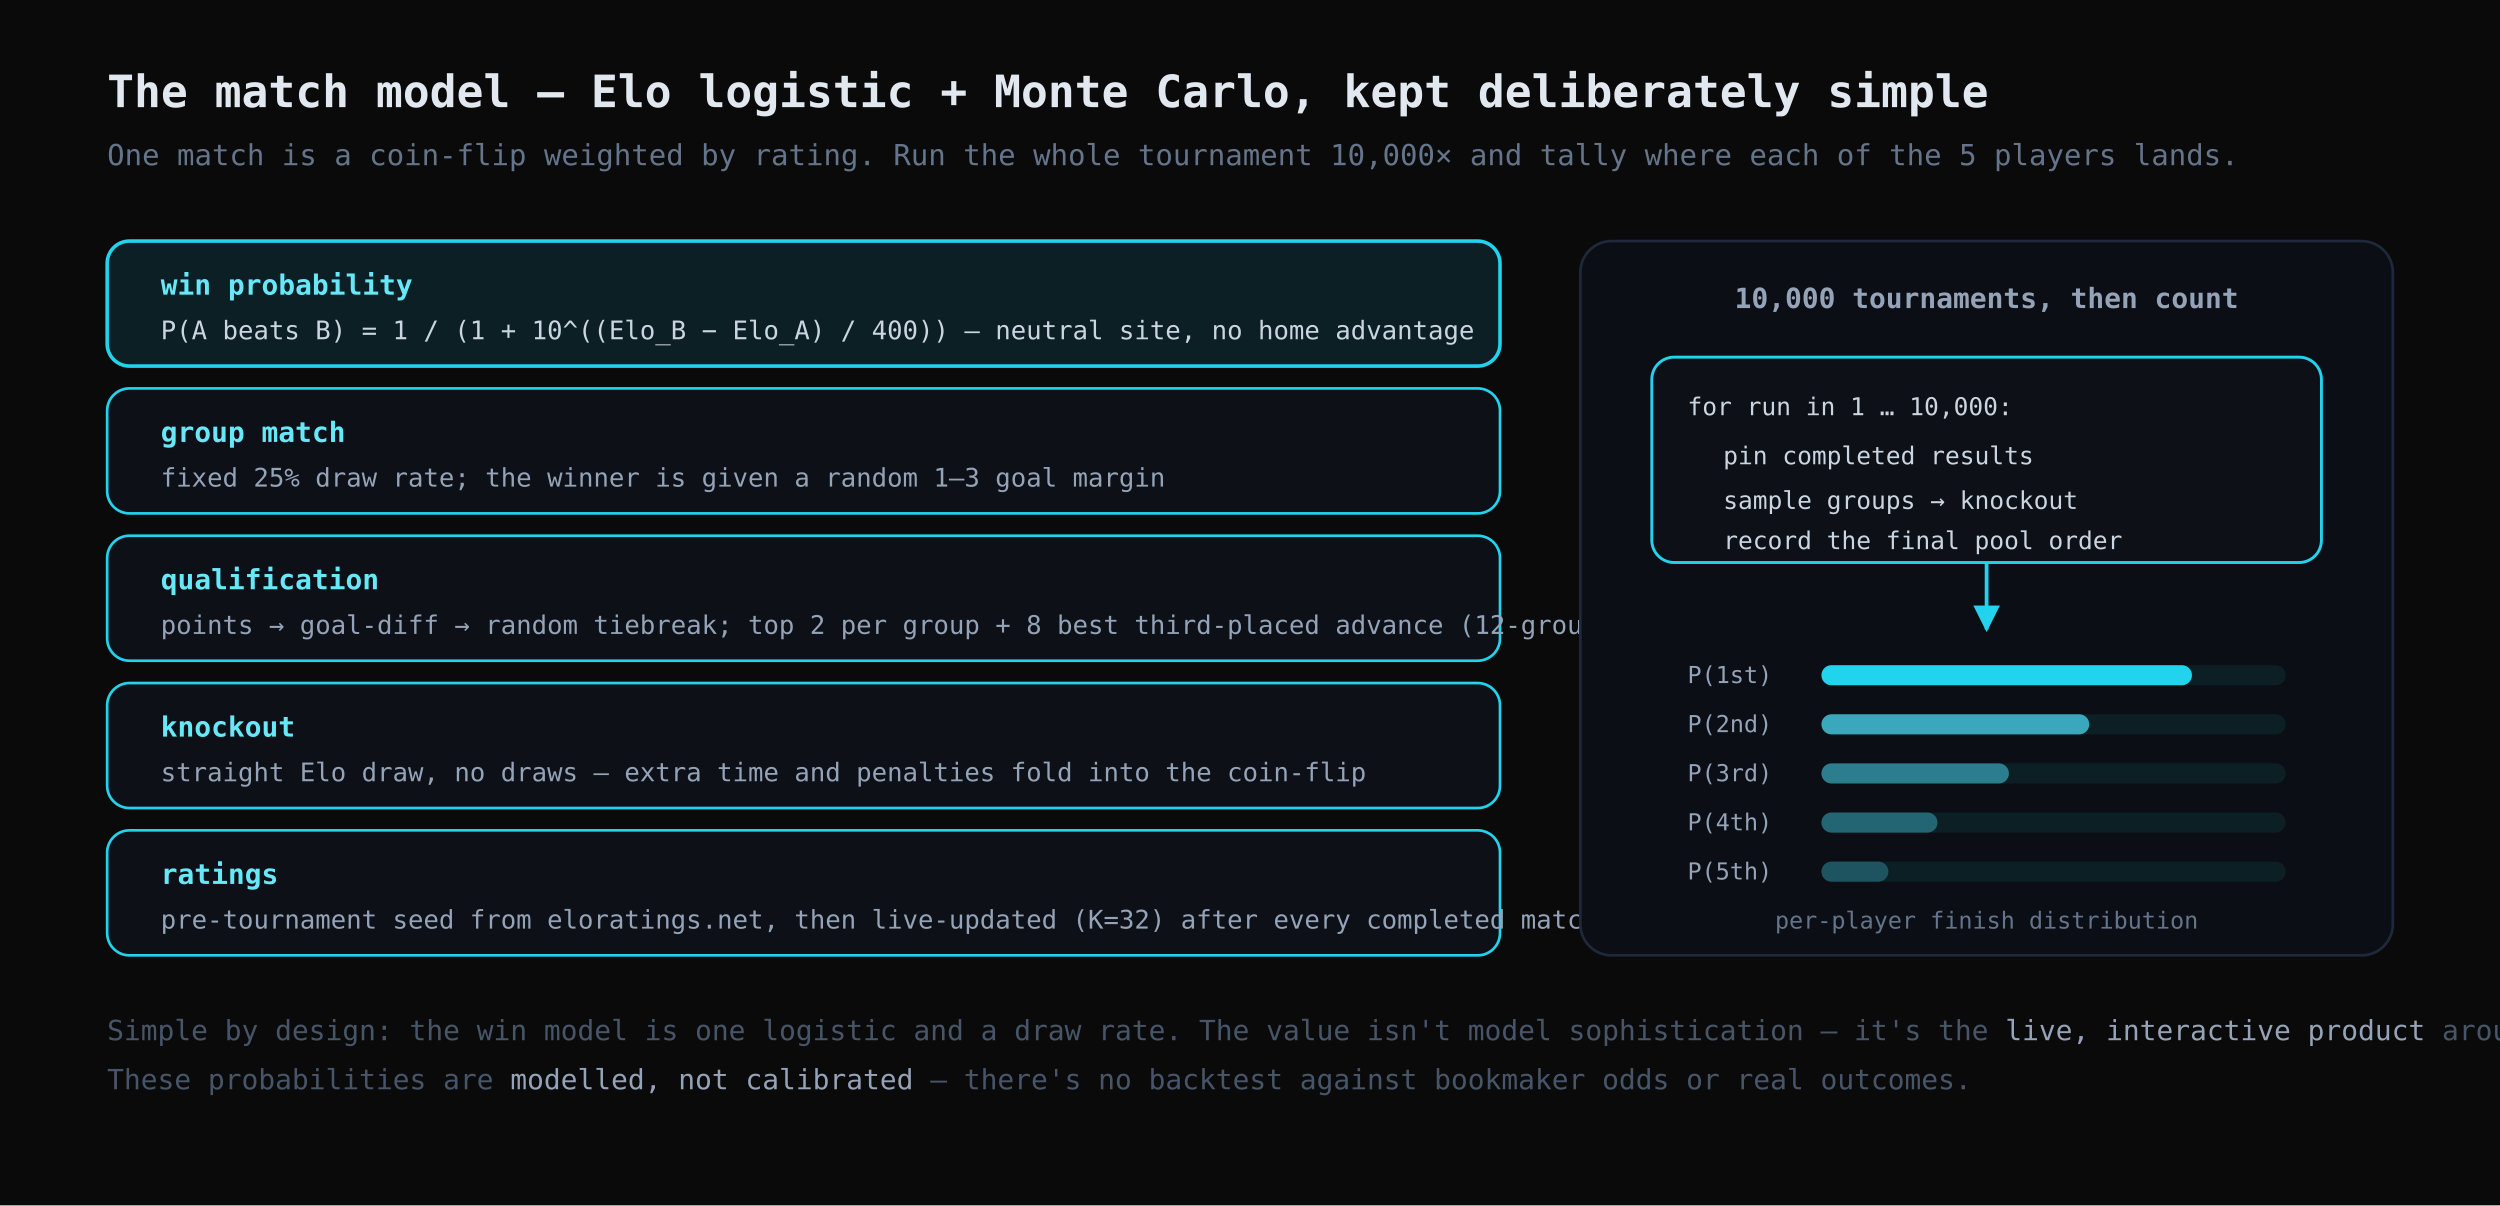
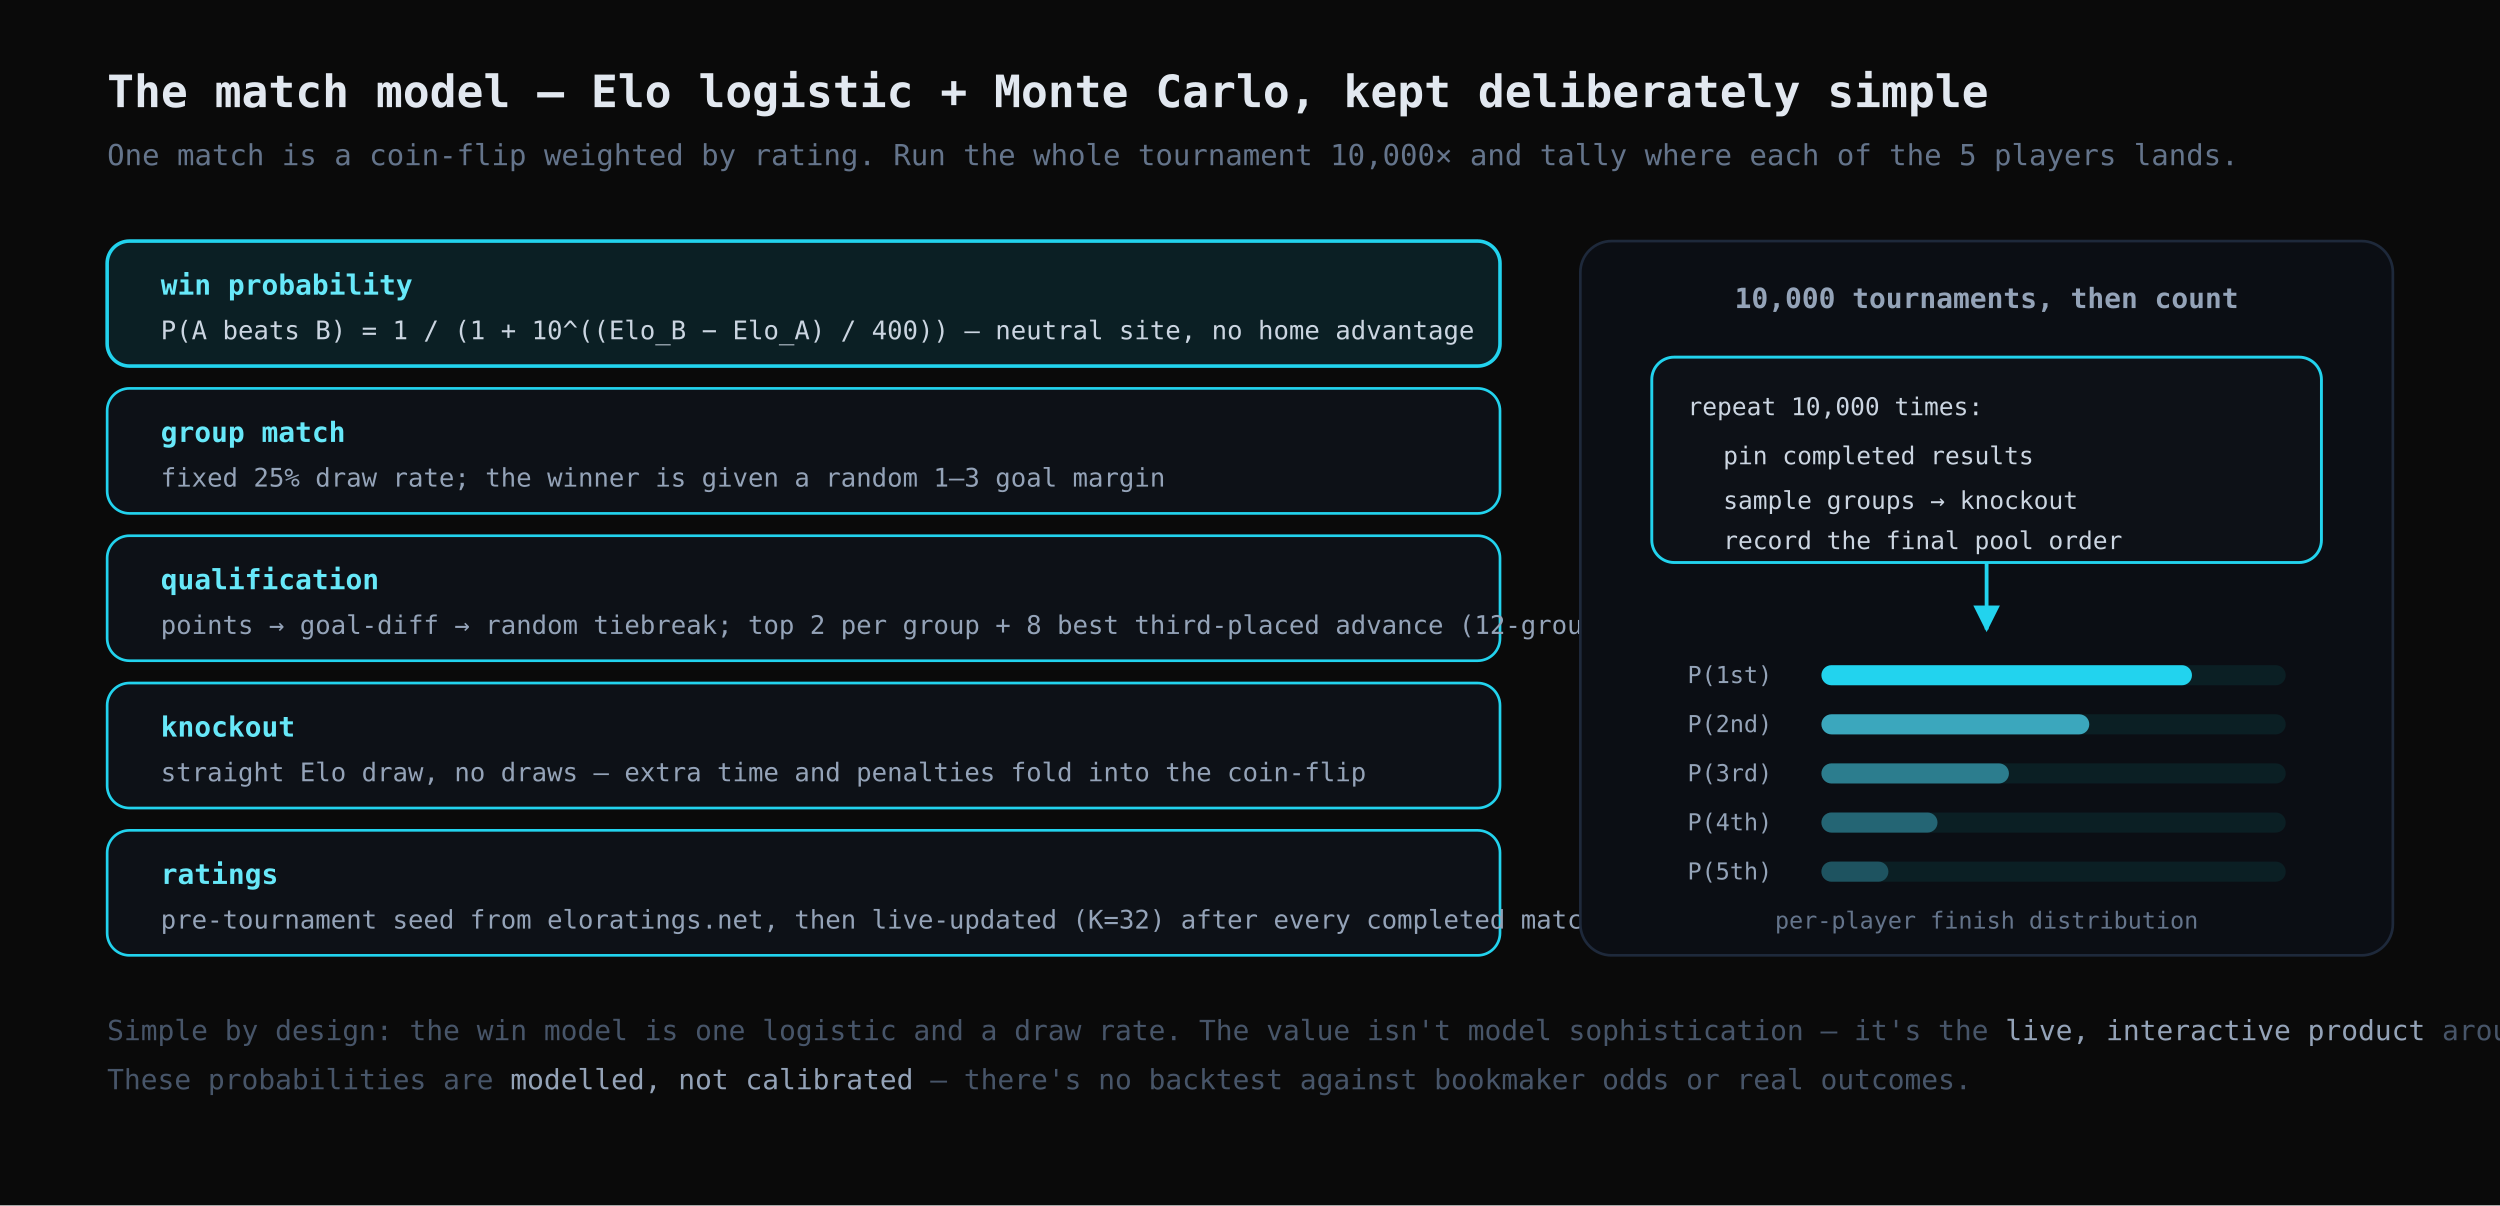
<svg xmlns="http://www.w3.org/2000/svg" width="1120" height="540" viewBox="0 0 1120 540" font-family="ui-monospace, SFMono-Regular, Menlo, monospace">
  <defs>
    <marker id="se-ar" viewBox="0 0 10 10" refX="9" refY="5" markerWidth="7" markerHeight="7" orient="auto-start-reverse">
      <path d="M0 0 L10 5 L0 10 z" fill="#22d3ee" />
    </marker>
  </defs>
  <rect width="1120" height="540" fill="#0a0a0a" />
  <text x="48" y="48" fill="#e2e8f0" font-size="20" font-weight="700">The match model — Elo logistic + Monte Carlo, kept deliberately simple</text>
  <text x="48" y="74" fill="#64748b" font-size="13">One match is a coin-flip weighted by rating. Run the whole tournament 10,000× and tally where each of the 5 players lands.</text>
  <g>
    <rect x="48" y="108" width="624" height="56" rx="10" fill="#0b1f24" stroke="#22d3ee" stroke-width="1.6" />
    <text x="72" y="132" fill="#67e8f9" font-size="12.5" font-weight="700">win probability</text>
    <text x="72" y="152" fill="#cbd5e1" font-size="11.5">P(A beats B) = 1 / (1 + 10^((Elo_B − Elo_A) / 400)) — neutral site, no home advantage</text>
    <rect x="48" y="174" width="624" height="56" rx="10" fill="#0d1117" stroke="#22d3ee" stroke-width="1.2" />
    <text x="72" y="198" fill="#67e8f9" font-size="12.5" font-weight="700">group match</text>
    <text x="72" y="218" fill="#94a3b8" font-size="11.5">fixed 25% draw rate; the winner is given a random 1–3 goal margin</text>
    <rect x="48" y="240" width="624" height="56" rx="10" fill="#0d1117" stroke="#22d3ee" stroke-width="1.2" />
    <text x="72" y="264" fill="#67e8f9" font-size="12.5" font-weight="700">qualification</text>
    <text x="72" y="284" fill="#94a3b8" font-size="11.5">points → goal-diff → random tiebreak; top 2 per group + 8 best third-placed advance (12-group 2026 format)</text>
    <rect x="48" y="306" width="624" height="56" rx="10" fill="#0d1117" stroke="#22d3ee" stroke-width="1.2" />
    <text x="72" y="330" fill="#67e8f9" font-size="12.5" font-weight="700">knockout</text>
    <text x="72" y="350" fill="#94a3b8" font-size="11.5">straight Elo draw, no draws — extra time and penalties fold into the coin-flip</text>
    <rect x="48" y="372" width="624" height="56" rx="10" fill="#0d1117" stroke="#22d3ee" stroke-width="1.2" />
    <text x="72" y="396" fill="#67e8f9" font-size="12.5" font-weight="700">ratings</text>
    <text x="72" y="416" fill="#94a3b8" font-size="11.5">pre-tournament seed from eloratings.net, then live-updated (K=32) after every completed match</text>
  </g>
  <rect x="708" y="108" width="364" height="320" rx="14" fill="#0b0e14" stroke="#1e293b" stroke-width="1.2" />
  <text x="890" y="138" text-anchor="middle" fill="#94a3b8" font-size="12.5" font-weight="700">10,000 tournaments, then count</text>
  <rect x="740" y="160" width="300" height="92" rx="10" fill="#0d1117" stroke="#22d3ee" stroke-width="1.3" />
-   <text x="756" y="186" fill="#cbd5e1" font-size="11">for run in 1 … 10,000:</text>
+   <text x="756" y="186" fill="#cbd5e1" font-size="11">repeat 10,000 times:</text>
  <text x="772" y="208" fill="#cbd5e1" font-size="11">pin completed results</text>
  <text x="772" y="228" fill="#cbd5e1" font-size="11">sample groups → knockout</text>
  <text x="772" y="246" fill="#cbd5e1" font-size="11">record the final pool order</text>
  <path d="M890 252 V282" fill="none" stroke="#22d3ee" stroke-width="1.7" marker-end="url(#se-ar)" />
  <g font-size="10.5">
    <text x="756" y="306" fill="#94a3b8">P(1st)</text>
    <rect x="816" y="298" width="208" height="9" rx="4.5" fill="#0b1f24" />
    <rect x="816" y="298" width="166" height="9" rx="4.5" fill="#22d3ee" />
    <text x="756" y="328" fill="#94a3b8">P(2nd)</text>
    <rect x="816" y="320" width="208" height="9" rx="4.5" fill="#0b1f24" />
    <rect x="816" y="320" width="120" height="9" rx="4.5" fill="#3ba7bd" />
    <text x="756" y="350" fill="#94a3b8">P(3rd)</text>
    <rect x="816" y="342" width="208" height="9" rx="4.5" fill="#0b1f24" />
    <rect x="816" y="342" width="84" height="9" rx="4.5" fill="#2c7d8e" />
    <text x="756" y="372" fill="#94a3b8">P(4th)</text>
    <rect x="816" y="364" width="208" height="9" rx="4.5" fill="#0b1f24" />
    <rect x="816" y="364" width="52" height="9" rx="4.5" fill="#246574" />
    <text x="756" y="394" fill="#94a3b8">P(5th)</text>
    <rect x="816" y="386" width="208" height="9" rx="4.5" fill="#0b1f24" />
    <rect x="816" y="386" width="30" height="9" rx="4.5" fill="#1e5360" />
  </g>
  <text x="890" y="416" text-anchor="middle" fill="#64748b" font-size="10.5">per-player finish distribution</text>
  <text x="48" y="466" fill="#475569" font-size="12.5">Simple by design: the win model is one logistic and a draw rate. The value isn't model sophistication — it's the <tspan fill="#94a3b8">live, interactive product</tspan> around it.</text>
  <text x="48" y="488" fill="#475569" font-size="12.5">These probabilities are <tspan fill="#94a3b8">modelled, not calibrated</tspan> — there's no backtest against bookmaker odds or real outcomes.</text>
</svg>
